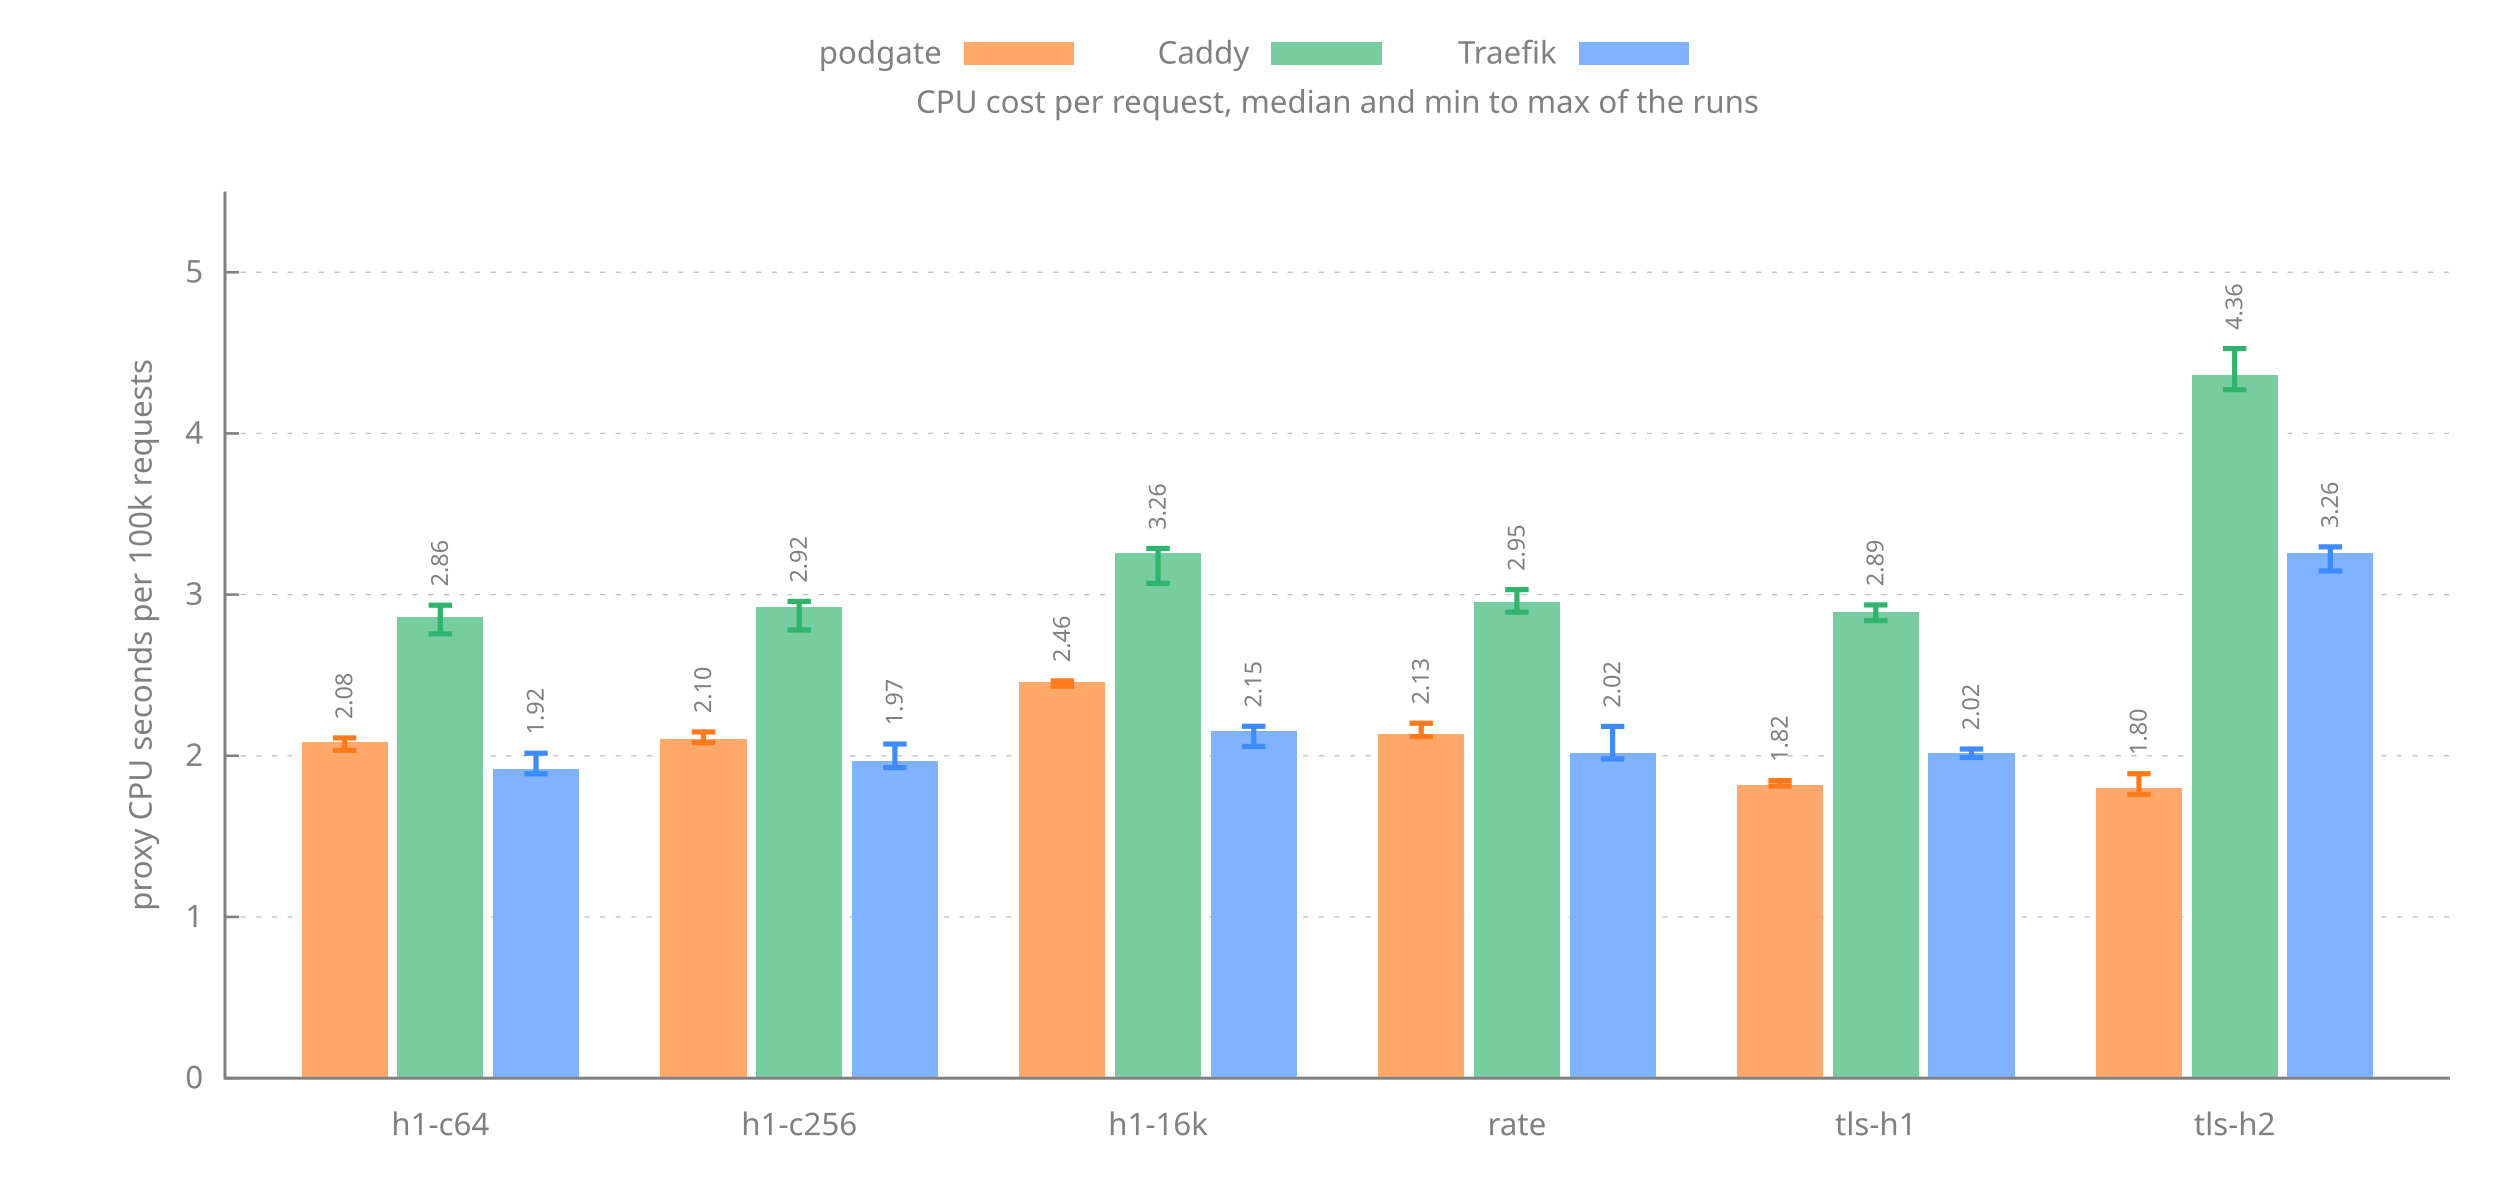
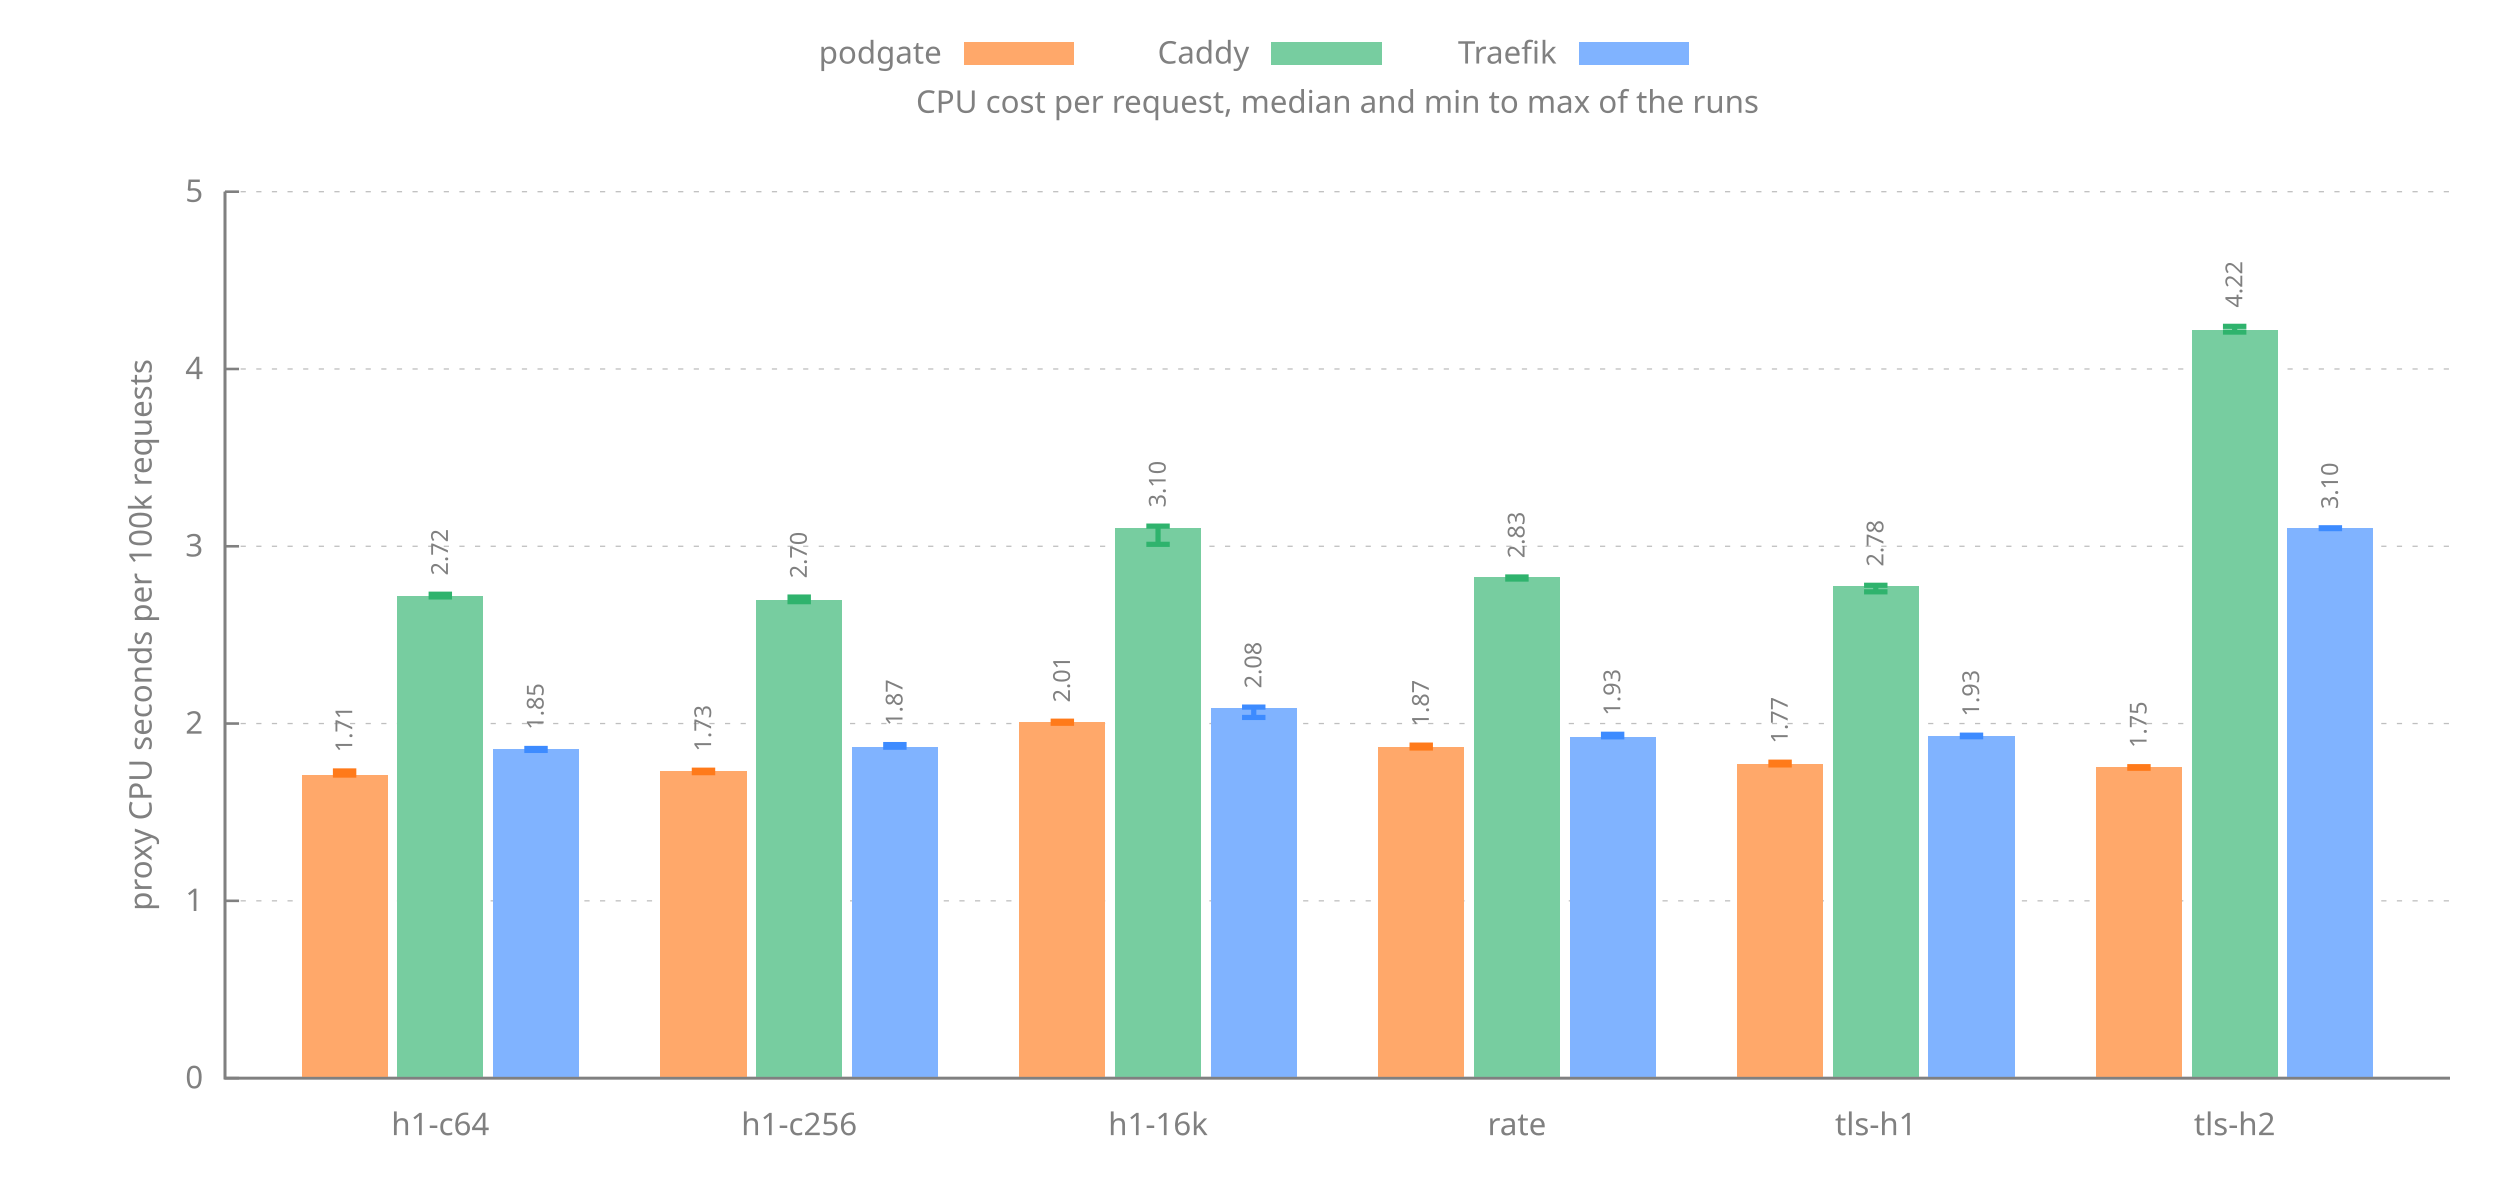
<svg xmlns="http://www.w3.org/2000/svg" xmlns:xlink="http://www.w3.org/1999/xlink" width="960" height="460" viewBox="0 0 960 460">
  <g id="gnuplot_canvas">
    <rect x="0" y="0" width="960" height="460" fill="none" />
    <defs>
      <circle id="gpDot" r="0.5" stroke-width="0.5" stroke="currentColor" />
      <path id="gpPt0" stroke-width="0.222" stroke="currentColor" d="M-1,0 h2 M0,-1 v2" />
      <path id="gpPt1" stroke-width="0.222" stroke="currentColor" d="M-1,-1 L1,1 M1,-1 L-1,1" />
      <path id="gpPt2" stroke-width="0.222" stroke="currentColor" d="M-1,0 L1,0 M0,-1 L0,1 M-1,-1 L1,1 M-1,1 L1,-1" />
      <rect id="gpPt3" stroke-width="0.222" stroke="currentColor" x="-1" y="-1" width="2" height="2" />
      <rect id="gpPt4" stroke-width="0.222" stroke="currentColor" fill="currentColor" x="-1" y="-1" width="2" height="2" />
      <circle id="gpPt5" stroke-width="0.222" stroke="currentColor" cx="0" cy="0" r="1" />
      <use xlink:href="#gpPt5" id="gpPt6" fill="currentColor" stroke="none" />
      <path id="gpPt7" stroke-width="0.222" stroke="currentColor" d="M0,-1.33 L-1.33,0.67 L1.33,0.67 z" />
      <use xlink:href="#gpPt7" id="gpPt8" fill="currentColor" stroke="none" />
      <use xlink:href="#gpPt7" id="gpPt9" stroke="currentColor" transform="rotate(180)" />
      <use xlink:href="#gpPt9" id="gpPt10" fill="currentColor" stroke="none" />
      <use xlink:href="#gpPt3" id="gpPt11" stroke="currentColor" transform="rotate(45)" />
      <use xlink:href="#gpPt11" id="gpPt12" fill="currentColor" stroke="none" />
      <path id="gpPt13" stroke-width="0.222" stroke="currentColor" d="M0,1.330 L1.265,0.411 L0.782,-1.067 L-0.782,-1.076 L-1.265,0.411 z" />
      <use xlink:href="#gpPt13" id="gpPt14" fill="currentColor" stroke="none" />
      <filter id="textbox" filterUnits="objectBoundingBox" x="0" y="0" height="1" width="1">
        <feFlood flood-color="white" flood-opacity="1" result="bgnd" />
        <feComposite in="SourceGraphic" in2="bgnd" operator="atop" />
      </filter>
      <filter id="greybox" filterUnits="objectBoundingBox" x="0" y="0" height="1" width="1">
        <feFlood flood-color="lightgrey" flood-opacity="1" result="grey" />
        <feComposite in="SourceGraphic" in2="grey" operator="atop" />
      </filter>
    </defs>
    <g fill="none" color="white" stroke="currentColor" stroke-width="1.00" stroke-linecap="butt" stroke-linejoin="miter">
</g>
    <g fill="none" color="black" stroke="currentColor" stroke-width="1.00" stroke-linecap="butt" stroke-linejoin="miter">
</g>
    <g fill="none" color="black" stroke="rgb(128, 128, 128)" stroke-width="0.50" stroke-linecap="butt" stroke-linejoin="miter">
</g>
    <g fill="none" color="gray" stroke="currentColor" stroke-width="0.50" stroke-linecap="butt" stroke-linejoin="miter">
      <path stroke="rgb(128, 128, 128)" stroke-dasharray="2,4" opacity="0.50" class="gridline" d="M86.40,414.00 L940.79,414.00  " />
    </g>
    <g fill="none" color="gray" stroke="rgb(128, 128, 128)" stroke-width="1.00" stroke-linecap="butt" stroke-linejoin="miter">
</g>
    <g fill="none" color="black" stroke="currentColor" stroke-width="1.00" stroke-linecap="butt" stroke-linejoin="miter">
      <path stroke="rgb(128, 128, 128)" d="M86.40,414.00 L91.80,414.00  " />
      <g transform="translate(78.01,417.90)" stroke="none" fill="rgb(128,128,128)" font-family="sans-serif" font-size="12.00" text-anchor="end">
        <text>
          <tspan font-family="sans-serif">0</tspan>
        </text>
      </g>
    </g>
    <g fill="none" color="black" stroke="currentColor" stroke-width="1.00" stroke-linecap="butt" stroke-linejoin="miter">
</g>
    <g fill="none" color="black" stroke="rgb(128, 128, 128)" stroke-width="0.50" stroke-linecap="butt" stroke-linejoin="miter">
</g>
    <g fill="none" color="gray" stroke="currentColor" stroke-width="0.50" stroke-linecap="butt" stroke-linejoin="miter">
-       <path stroke="rgb(128, 128, 128)" stroke-dasharray="2,4" opacity="0.50" class="gridline" d="M86.40,352.11 L940.79,352.11  " />
-     </g>
-     <g fill="none" color="gray" stroke="rgb(128, 128, 128)" stroke-width="1.00" stroke-linecap="butt" stroke-linejoin="miter">
- </g>
-     <g fill="none" color="black" stroke="currentColor" stroke-width="1.00" stroke-linecap="butt" stroke-linejoin="miter">
-       <path stroke="rgb(128, 128, 128)" d="M86.40,352.11 L91.80,352.11  " />
-       <g transform="translate(78.01,356.01)" stroke="none" fill="rgb(128,128,128)" font-family="sans-serif" font-size="12.00" text-anchor="end">
+       <path stroke="rgb(128, 128, 128)" stroke-dasharray="2,4" opacity="0.50" class="gridline" d="M86.40,345.92 L940.79,345.92  " />
+     </g>
+     <g fill="none" color="gray" stroke="rgb(128, 128, 128)" stroke-width="1.00" stroke-linecap="butt" stroke-linejoin="miter">
+ </g>
+     <g fill="none" color="black" stroke="currentColor" stroke-width="1.00" stroke-linecap="butt" stroke-linejoin="miter">
+       <path stroke="rgb(128, 128, 128)" d="M86.40,345.92 L91.80,345.92  " />
+       <g transform="translate(78.01,349.82)" stroke="none" fill="rgb(128,128,128)" font-family="sans-serif" font-size="12.00" text-anchor="end">
        <text>
          <tspan font-family="sans-serif">1</tspan>
        </text>
      </g>
    </g>
    <g fill="none" color="black" stroke="currentColor" stroke-width="1.00" stroke-linecap="butt" stroke-linejoin="miter">
</g>
    <g fill="none" color="black" stroke="rgb(128, 128, 128)" stroke-width="0.50" stroke-linecap="butt" stroke-linejoin="miter">
</g>
    <g fill="none" color="gray" stroke="currentColor" stroke-width="0.50" stroke-linecap="butt" stroke-linejoin="miter">
-       <path stroke="rgb(128, 128, 128)" stroke-dasharray="2,4" opacity="0.50" class="gridline" d="M86.40,290.22 L940.79,290.22  " />
-     </g>
-     <g fill="none" color="gray" stroke="rgb(128, 128, 128)" stroke-width="1.00" stroke-linecap="butt" stroke-linejoin="miter">
- </g>
-     <g fill="none" color="black" stroke="currentColor" stroke-width="1.00" stroke-linecap="butt" stroke-linejoin="miter">
-       <path stroke="rgb(128, 128, 128)" d="M86.40,290.22 L91.80,290.22  " />
-       <g transform="translate(78.01,294.12)" stroke="none" fill="rgb(128,128,128)" font-family="sans-serif" font-size="12.00" text-anchor="end">
+       <path stroke="rgb(128, 128, 128)" stroke-dasharray="2,4" opacity="0.50" class="gridline" d="M86.40,277.84 L940.79,277.84  " />
+     </g>
+     <g fill="none" color="gray" stroke="rgb(128, 128, 128)" stroke-width="1.00" stroke-linecap="butt" stroke-linejoin="miter">
+ </g>
+     <g fill="none" color="black" stroke="currentColor" stroke-width="1.00" stroke-linecap="butt" stroke-linejoin="miter">
+       <path stroke="rgb(128, 128, 128)" d="M86.40,277.84 L91.80,277.84  " />
+       <g transform="translate(78.01,281.74)" stroke="none" fill="rgb(128,128,128)" font-family="sans-serif" font-size="12.00" text-anchor="end">
        <text>
          <tspan font-family="sans-serif">2</tspan>
        </text>
      </g>
    </g>
    <g fill="none" color="black" stroke="currentColor" stroke-width="1.00" stroke-linecap="butt" stroke-linejoin="miter">
</g>
    <g fill="none" color="black" stroke="rgb(128, 128, 128)" stroke-width="0.50" stroke-linecap="butt" stroke-linejoin="miter">
</g>
    <g fill="none" color="gray" stroke="currentColor" stroke-width="0.50" stroke-linecap="butt" stroke-linejoin="miter">
-       <path stroke="rgb(128, 128, 128)" stroke-dasharray="2,4" opacity="0.50" class="gridline" d="M86.40,228.33 L940.79,228.33  " />
-     </g>
-     <g fill="none" color="gray" stroke="rgb(128, 128, 128)" stroke-width="1.00" stroke-linecap="butt" stroke-linejoin="miter">
- </g>
-     <g fill="none" color="black" stroke="currentColor" stroke-width="1.00" stroke-linecap="butt" stroke-linejoin="miter">
-       <path stroke="rgb(128, 128, 128)" d="M86.40,228.33 L91.80,228.33  " />
-       <g transform="translate(78.01,232.23)" stroke="none" fill="rgb(128,128,128)" font-family="sans-serif" font-size="12.00" text-anchor="end">
+       <path stroke="rgb(128, 128, 128)" stroke-dasharray="2,4" opacity="0.50" class="gridline" d="M86.40,209.77 L940.79,209.77  " />
+     </g>
+     <g fill="none" color="gray" stroke="rgb(128, 128, 128)" stroke-width="1.00" stroke-linecap="butt" stroke-linejoin="miter">
+ </g>
+     <g fill="none" color="black" stroke="currentColor" stroke-width="1.00" stroke-linecap="butt" stroke-linejoin="miter">
+       <path stroke="rgb(128, 128, 128)" d="M86.40,209.77 L91.80,209.77  " />
+       <g transform="translate(78.01,213.67)" stroke="none" fill="rgb(128,128,128)" font-family="sans-serif" font-size="12.00" text-anchor="end">
        <text>
          <tspan font-family="sans-serif">3</tspan>
        </text>
      </g>
    </g>
    <g fill="none" color="black" stroke="currentColor" stroke-width="1.00" stroke-linecap="butt" stroke-linejoin="miter">
</g>
    <g fill="none" color="black" stroke="rgb(128, 128, 128)" stroke-width="0.50" stroke-linecap="butt" stroke-linejoin="miter">
</g>
    <g fill="none" color="gray" stroke="currentColor" stroke-width="0.50" stroke-linecap="butt" stroke-linejoin="miter">
-       <path stroke="rgb(128, 128, 128)" stroke-dasharray="2,4" opacity="0.50" class="gridline" d="M86.40,166.44 L940.79,166.44  " />
-     </g>
-     <g fill="none" color="gray" stroke="rgb(128, 128, 128)" stroke-width="1.00" stroke-linecap="butt" stroke-linejoin="miter">
- </g>
-     <g fill="none" color="black" stroke="currentColor" stroke-width="1.00" stroke-linecap="butt" stroke-linejoin="miter">
-       <path stroke="rgb(128, 128, 128)" d="M86.40,166.44 L91.80,166.44  " />
-       <g transform="translate(78.01,170.34)" stroke="none" fill="rgb(128,128,128)" font-family="sans-serif" font-size="12.00" text-anchor="end">
+       <path stroke="rgb(128, 128, 128)" stroke-dasharray="2,4" opacity="0.50" class="gridline" d="M86.40,141.69 L940.79,141.69  " />
+     </g>
+     <g fill="none" color="gray" stroke="rgb(128, 128, 128)" stroke-width="1.00" stroke-linecap="butt" stroke-linejoin="miter">
+ </g>
+     <g fill="none" color="black" stroke="currentColor" stroke-width="1.00" stroke-linecap="butt" stroke-linejoin="miter">
+       <path stroke="rgb(128, 128, 128)" d="M86.40,141.69 L91.80,141.69  " />
+       <g transform="translate(78.01,145.59)" stroke="none" fill="rgb(128,128,128)" font-family="sans-serif" font-size="12.00" text-anchor="end">
        <text>
          <tspan font-family="sans-serif">4</tspan>
        </text>
      </g>
    </g>
    <g fill="none" color="black" stroke="currentColor" stroke-width="1.00" stroke-linecap="butt" stroke-linejoin="miter">
</g>
    <g fill="none" color="black" stroke="rgb(128, 128, 128)" stroke-width="0.50" stroke-linecap="butt" stroke-linejoin="miter">
</g>
    <g fill="none" color="gray" stroke="currentColor" stroke-width="0.50" stroke-linecap="butt" stroke-linejoin="miter">
-       <path stroke="rgb(128, 128, 128)" stroke-dasharray="2,4" opacity="0.50" class="gridline" d="M86.40,104.55 L940.79,104.55  " />
-     </g>
-     <g fill="none" color="gray" stroke="rgb(128, 128, 128)" stroke-width="1.00" stroke-linecap="butt" stroke-linejoin="miter">
- </g>
-     <g fill="none" color="black" stroke="currentColor" stroke-width="1.00" stroke-linecap="butt" stroke-linejoin="miter">
-       <path stroke="rgb(128, 128, 128)" d="M86.40,104.55 L91.80,104.55  " />
-       <g transform="translate(78.01,108.45)" stroke="none" fill="rgb(128,128,128)" font-family="sans-serif" font-size="12.00" text-anchor="end">
+       <path stroke="rgb(128, 128, 128)" stroke-dasharray="2,4" opacity="0.50" class="gridline" d="M86.40,73.61 L940.79,73.61  " />
+     </g>
+     <g fill="none" color="gray" stroke="rgb(128, 128, 128)" stroke-width="1.00" stroke-linecap="butt" stroke-linejoin="miter">
+ </g>
+     <g fill="none" color="black" stroke="currentColor" stroke-width="1.00" stroke-linecap="butt" stroke-linejoin="miter">
+       <path stroke="rgb(128, 128, 128)" d="M86.40,73.61 L91.80,73.61  " />
+       <g transform="translate(78.01,77.51)" stroke="none" fill="rgb(128,128,128)" font-family="sans-serif" font-size="12.00" text-anchor="end">
        <text>
          <tspan font-family="sans-serif">5</tspan>
        </text>
      </g>
    </g>
    <g fill="none" color="black" stroke="currentColor" stroke-width="1.00" stroke-linecap="butt" stroke-linejoin="miter">
      <path stroke="rgb(128, 128, 128)" d="M169.08,414.00 L169.08,408.60  " />
      <g transform="translate(169.08,435.90)" stroke="none" fill="rgb(128,128,128)" font-family="sans-serif" font-size="12.00" text-anchor="middle">
        <text>
          <tspan font-family="sans-serif">h1-c64</tspan>
        </text>
      </g>
    </g>
    <g fill="none" color="black" stroke="currentColor" stroke-width="1.00" stroke-linecap="butt" stroke-linejoin="miter">
      <path stroke="rgb(128, 128, 128)" d="M306.89,414.00 L306.89,408.60  " />
      <g transform="translate(306.89,435.90)" stroke="none" fill="rgb(128,128,128)" font-family="sans-serif" font-size="12.00" text-anchor="middle">
        <text>
          <tspan font-family="sans-serif">h1-c256</tspan>
        </text>
      </g>
    </g>
    <g fill="none" color="black" stroke="currentColor" stroke-width="1.00" stroke-linecap="butt" stroke-linejoin="miter">
      <path stroke="rgb(128, 128, 128)" d="M444.69,414.00 L444.69,408.60  " />
      <g transform="translate(444.69,435.90)" stroke="none" fill="rgb(128,128,128)" font-family="sans-serif" font-size="12.00" text-anchor="middle">
        <text>
          <tspan font-family="sans-serif">h1-16k</tspan>
        </text>
      </g>
    </g>
    <g fill="none" color="black" stroke="currentColor" stroke-width="1.00" stroke-linecap="butt" stroke-linejoin="miter">
      <path stroke="rgb(128, 128, 128)" d="M582.50,414.00 L582.50,408.60  " />
      <g transform="translate(582.50,435.90)" stroke="none" fill="rgb(128,128,128)" font-family="sans-serif" font-size="12.00" text-anchor="middle">
        <text>
          <tspan font-family="sans-serif">rate</tspan>
        </text>
      </g>
    </g>
    <g fill="none" color="black" stroke="currentColor" stroke-width="1.00" stroke-linecap="butt" stroke-linejoin="miter">
      <path stroke="rgb(128, 128, 128)" d="M720.30,414.00 L720.30,408.60  " />
      <g transform="translate(720.30,435.90)" stroke="none" fill="rgb(128,128,128)" font-family="sans-serif" font-size="12.00" text-anchor="middle">
        <text>
          <tspan font-family="sans-serif">tls-h1</tspan>
        </text>
      </g>
    </g>
    <g fill="none" color="black" stroke="currentColor" stroke-width="1.00" stroke-linecap="butt" stroke-linejoin="miter">
      <path stroke="rgb(128, 128, 128)" d="M858.11,414.00 L858.11,408.60  " />
      <g transform="translate(858.11,435.90)" stroke="none" fill="rgb(128,128,128)" font-family="sans-serif" font-size="12.00" text-anchor="middle">
        <text>
          <tspan font-family="sans-serif">tls-h2</tspan>
        </text>
      </g>
    </g>
    <g fill="none" color="black" stroke="currentColor" stroke-width="1.00" stroke-linecap="butt" stroke-linejoin="miter">
</g>
    <g fill="none" color="black" stroke="currentColor" stroke-width="1.00" stroke-linecap="butt" stroke-linejoin="miter">
      <path stroke="rgb(128, 128, 128)" d="M86.40,73.61 L86.40,414.00 L940.79,414.00 M940.79,73.61 M86.40,73.61  " />
    </g>
    <g fill="none" color="black" stroke="currentColor" stroke-width="1.00" stroke-linecap="butt" stroke-linejoin="miter">
</g>
    <g id="gnuplot_plot_1">
      <g fill="none" color="black" stroke="currentColor" stroke-width="1.00" stroke-linecap="butt" stroke-linejoin="miter">
        <g transform="translate(361.63,24.41)" stroke="none" fill="rgb(128,128,128)" font-family="sans-serif" font-size="12.00" text-anchor="end">
          <text>
            <tspan font-family="sans-serif">podgate</tspan>
          </text>
        </g>
      </g>
      <g fill="none" color="black" stroke="currentColor" stroke-width="1.00" stroke-linecap="butt" stroke-linejoin="miter">
        <g stroke="none" shape-rendering="crispEdges">
          <polygon fill="rgb(255, 168, 106)" points="370.02,25.01 412.58,25.01 412.58,16.01 370.02,16.01 " />
-           <polygon fill="rgb(255, 168, 106)" points="115.80,414.00 148.88,414.00 148.88,285.07 115.80,285.07 " />
-           <polygon fill="rgb(255, 168, 106)" points="253.60,414.00 286.69,414.00 286.69,283.96 253.60,283.96 " />
-           <polygon fill="rgb(255, 168, 106)" points="391.41,414.00 424.49,414.00 424.49,261.86 391.41,261.86 " />
-           <polygon fill="rgb(255, 168, 106)" points="529.21,414.00 562.30,414.00 562.30,281.99 529.21,281.99 " />
-           <polygon fill="rgb(255, 168, 106)" points="667.02,414.00 700.10,414.00 700.10,301.31 667.02,301.31 " />
-           <polygon fill="rgb(255, 168, 106)" points="804.82,414.00 837.91,414.00 837.91,302.41 804.82,302.41 " />
+           <polygon fill="rgb(255, 168, 106)" points="115.80,414.00 148.88,414.00 148.88,297.58 115.80,297.58 " />
+           <polygon fill="rgb(255, 168, 106)" points="253.60,414.00 286.69,414.00 286.69,296.14 253.60,296.14 " />
+           <polygon fill="rgb(255, 168, 106)" points="391.41,414.00 424.49,414.00 424.49,277.43 391.41,277.43 " />
+           <polygon fill="rgb(255, 168, 106)" points="529.21,414.00 562.30,414.00 562.30,287.01 529.21,287.01 " />
+           <polygon fill="rgb(255, 168, 106)" points="667.02,414.00 700.10,414.00 700.10,293.36 667.02,293.36 " />
+           <polygon fill="rgb(255, 168, 106)" points="804.82,414.00 837.91,414.00 837.91,294.61 804.82,294.61 " />
        </g>
      </g>
    </g>
    <g id="gnuplot_plot_2">
      <g fill="none" color="black" stroke="currentColor" stroke-width="1.00" stroke-linecap="butt" stroke-linejoin="miter">
        <g transform="translate(479.70,24.41)" stroke="none" fill="rgb(128,128,128)" font-family="sans-serif" font-size="12.00" text-anchor="end">
          <text>
            <tspan font-family="sans-serif">Caddy</tspan>
          </text>
        </g>
      </g>
      <g fill="none" color="black" stroke="currentColor" stroke-width="1.00" stroke-linecap="butt" stroke-linejoin="miter">
        <g stroke="none" shape-rendering="crispEdges">
          <polygon fill="rgb(119, 205, 160)" points="488.09,25.01 530.65,25.01 530.65,16.01 488.09,16.01 " />
-           <polygon fill="rgb(119, 205, 160)" points="152.55,414.00 185.63,414.00 185.63,237.06 152.55,237.06 " />
-           <polygon fill="rgb(119, 205, 160)" points="290.35,414.00 323.43,414.00 323.43,233.17 290.35,233.17 " />
-           <polygon fill="rgb(119, 205, 160)" points="428.16,414.00 461.24,414.00 461.24,212.17 428.16,212.17 " />
-           <polygon fill="rgb(119, 205, 160)" points="565.96,414.00 599.04,414.00 599.04,231.20 565.96,231.20 " />
-           <polygon fill="rgb(119, 205, 160)" points="703.77,414.00 736.85,414.00 736.85,235.09 703.77,235.09 " />
-           <polygon fill="rgb(119, 205, 160)" points="841.57,414.00 874.65,414.00 874.65,143.86 841.57,143.86 " />
+           <polygon fill="rgb(119, 205, 160)" points="152.55,414.00 185.63,414.00 185.63,228.98 152.55,228.98 " />
+           <polygon fill="rgb(119, 205, 160)" points="290.35,414.00 323.43,414.00 323.43,230.40 290.35,230.40 " />
+           <polygon fill="rgb(119, 205, 160)" points="428.16,414.00 461.24,414.00 461.24,202.73 428.16,202.73 " />
+           <polygon fill="rgb(119, 205, 160)" points="565.96,414.00 599.04,414.00 599.04,221.60 565.96,221.60 " />
+           <polygon fill="rgb(119, 205, 160)" points="703.77,414.00 736.85,414.00 736.85,224.99 703.77,224.99 " />
+           <polygon fill="rgb(119, 205, 160)" points="841.57,414.00 874.65,414.00 874.65,126.89 841.57,126.89 " />
        </g>
      </g>
    </g>
    <g id="gnuplot_plot_3">
      <g fill="none" color="black" stroke="currentColor" stroke-width="1.00" stroke-linecap="butt" stroke-linejoin="miter">
        <g transform="translate(597.77,24.41)" stroke="none" fill="rgb(128,128,128)" font-family="sans-serif" font-size="12.00" text-anchor="end">
          <text>
            <tspan font-family="sans-serif">Traefik</tspan>
          </text>
        </g>
      </g>
      <g fill="none" color="black" stroke="currentColor" stroke-width="1.00" stroke-linecap="butt" stroke-linejoin="miter">
        <g stroke="none" shape-rendering="crispEdges">
          <polygon fill="rgb(128, 179, 255)" points="606.16,25.01 648.72,25.01 648.72,16.01 606.16,16.01 " />
-           <polygon fill="rgb(128, 179, 255)" points="189.29,414.00 222.38,414.00 222.38,295.35 189.29,295.35 " />
-           <polygon fill="rgb(128, 179, 255)" points="327.10,414.00 360.18,414.00 360.18,292.21 327.10,292.21 " />
-           <polygon fill="rgb(128, 179, 255)" points="464.90,414.00 497.99,414.00 497.99,280.62 464.90,280.62 " />
-           <polygon fill="rgb(128, 179, 255)" points="602.71,414.00 635.79,414.00 635.79,289.20 602.71,289.20 " />
-           <polygon fill="rgb(128, 179, 255)" points="740.51,414.00 773.60,414.00 773.60,289.26 740.51,289.26 " />
-           <polygon fill="rgb(128, 179, 255)" points="878.32,414.00 911.40,414.00 911.40,212.42 878.32,212.42 " />
+           <polygon fill="rgb(128, 179, 255)" points="189.29,414.00 222.38,414.00 222.38,287.73 189.29,287.73 " />
+           <polygon fill="rgb(128, 179, 255)" points="327.10,414.00 360.18,414.00 360.18,286.71 327.10,286.71 " />
+           <polygon fill="rgb(128, 179, 255)" points="464.90,414.00 497.99,414.00 497.99,272.05 464.90,272.05 " />
+           <polygon fill="rgb(128, 179, 255)" points="602.71,414.00 635.79,414.00 635.79,282.83 602.71,282.83 " />
+           <polygon fill="rgb(128, 179, 255)" points="740.51,414.00 773.60,414.00 773.60,282.68 740.51,282.68 " />
+           <polygon fill="rgb(128, 179, 255)" points="878.32,414.00 911.40,414.00 911.40,202.68 878.32,202.68 " />
        </g>
      </g>
    </g>
    <g id="gnuplot_plot_4" fill="none">
      <g fill="none" color="white" stroke="rgb( 61, 139, 255)" stroke-width="2.00" stroke-linecap="butt" stroke-linejoin="miter">
</g>
      <g fill="none" color="black" stroke="currentColor" stroke-width="2.00" stroke-linecap="butt" stroke-linejoin="miter">
-         <path stroke="rgb(255, 122,  26)" d="M132.33,288.13 L132.33,283.37 M127.83,288.13 L136.83,288.13 M127.83,283.37 L136.83,283.37 M270.14,285.22 L270.14,281.06   M265.64,285.22 L274.64,285.22 M265.64,281.06 L274.64,281.06 M407.94,263.49 L407.94,261.46 M403.44,263.49 L412.44,263.49   M403.44,261.46 L412.44,261.46 M545.75,282.86 L545.75,277.71 M541.25,282.86 L550.25,282.86 M541.25,277.71 L550.25,277.71   M683.55,301.86 L683.55,299.76 M679.05,301.86 L688.05,301.86 M679.05,299.76 L688.05,299.76 M821.36,305.03 L821.36,297.12   M816.86,305.03 L825.86,305.03 M816.86,297.12 L825.86,297.12  " />
-       </g>
-       <g fill="none" color="black" stroke="currentColor" stroke-width="2.00" stroke-linecap="butt" stroke-linejoin="miter">
-         <use xlink:href="#gpDot" x="132.33" y="285.08" color="rgb(255, 122,  26)" />
-         <use xlink:href="#gpDot" x="270.14" y="283.97" color="rgb(255, 122,  26)" />
-         <use xlink:href="#gpDot" x="407.94" y="261.87" color="rgb(255, 122,  26)" />
-         <use xlink:href="#gpDot" x="545.75" y="282.00" color="rgb(255, 122,  26)" />
-         <use xlink:href="#gpDot" x="683.55" y="301.32" color="rgb(255, 122,  26)" />
-         <use xlink:href="#gpDot" x="821.36" y="302.42" color="rgb(255, 122,  26)" />
+         <path stroke="rgb(255, 122,  26)" d="M132.33,297.62 L132.33,296.05 M127.83,297.62 L136.83,297.62 M127.83,296.05 L136.83,296.05 M270.14,296.70 L270.14,295.76   M265.64,296.70 L274.64,296.70 M265.64,295.76 L274.64,295.76 M407.94,277.73 L407.94,276.94 M403.44,277.73 L412.44,277.73   M403.44,276.94 L412.44,276.94 M545.75,287.23 L545.75,286.13 M541.25,287.23 L550.25,287.23 M541.25,286.13 L550.25,286.13   M683.55,293.73 L683.55,292.68 M679.05,293.73 L688.05,293.73 M679.05,292.68 L688.05,292.68 M821.36,295.01 L821.36,294.41   M816.86,295.01 L825.86,295.01 M816.86,294.41 L825.86,294.41  " />
+       </g>
+       <g fill="none" color="black" stroke="currentColor" stroke-width="2.00" stroke-linecap="butt" stroke-linejoin="miter">
+         <use xlink:href="#gpDot" x="132.33" y="297.59" color="rgb(255, 122,  26)" />
+         <use xlink:href="#gpDot" x="270.14" y="296.15" color="rgb(255, 122,  26)" />
+         <use xlink:href="#gpDot" x="407.94" y="277.44" color="rgb(255, 122,  26)" />
+         <use xlink:href="#gpDot" x="545.75" y="287.02" color="rgb(255, 122,  26)" />
+         <use xlink:href="#gpDot" x="683.55" y="293.37" color="rgb(255, 122,  26)" />
+         <use xlink:href="#gpDot" x="821.36" y="294.62" color="rgb(255, 122,  26)" />
      </g>
    </g>
    <g id="gnuplot_plot_5" fill="none">
      <g fill="none" color="black" stroke="currentColor" stroke-width="2.00" stroke-linecap="butt" stroke-linejoin="miter">
-         <path stroke="rgb( 47, 179, 109)" d="M169.08,243.40 L169.08,232.40 M164.58,243.40 L173.58,243.40 M164.58,232.40 L173.58,232.40 M306.89,241.94 L306.89,230.95   M302.39,241.94 L311.39,241.94 M302.39,230.95 L311.39,230.95 M444.69,224.03 L444.69,210.62 M440.19,224.03 L449.19,224.03   M440.19,210.62 L449.19,210.62 M582.50,235.09 L582.50,226.42 M578.00,235.09 L587.00,235.09 M578.00,226.42 L587.00,226.42   M720.30,238.30 L720.30,232.29 M715.80,238.30 L724.80,238.30 M715.80,232.29 L724.80,232.29 M858.11,149.64 L858.11,133.86   M853.61,149.64 L862.61,149.64 M853.61,133.86 L862.61,133.86  " />
-       </g>
-       <g fill="none" color="black" stroke="currentColor" stroke-width="2.00" stroke-linecap="butt" stroke-linejoin="miter">
-         <use xlink:href="#gpDot" x="169.08" y="237.07" color="rgb( 47, 179, 109)" />
-         <use xlink:href="#gpDot" x="306.89" y="233.18" color="rgb( 47, 179, 109)" />
-         <use xlink:href="#gpDot" x="444.69" y="212.18" color="rgb( 47, 179, 109)" />
-         <use xlink:href="#gpDot" x="582.50" y="231.21" color="rgb( 47, 179, 109)" />
-         <use xlink:href="#gpDot" x="720.30" y="235.10" color="rgb( 47, 179, 109)" />
-         <use xlink:href="#gpDot" x="858.11" y="143.87" color="rgb( 47, 179, 109)" />
+         <path stroke="rgb( 47, 179, 109)" d="M169.08,229.22 L169.08,228.18 M164.58,229.22 L173.58,229.22 M164.58,228.18 L173.58,228.18 M306.89,231.04 L306.89,229.27   M302.39,231.04 L311.39,231.04 M302.39,229.27 L311.39,229.27 M444.69,209.02 L444.69,202.03 M440.19,209.02 L449.19,209.02   M440.19,202.03 L449.19,202.03 M582.50,222.35 L582.50,221.56 M578.00,222.35 L587.00,222.35 M578.00,221.56 L587.00,221.56   M720.30,227.26 L720.30,224.75 M715.80,227.26 L724.80,227.26 M715.80,224.75 L724.80,224.75 M858.11,127.52 L858.11,125.31   M853.61,127.52 L862.61,127.52 M853.61,125.31 L862.61,125.31  " />
+       </g>
+       <g fill="none" color="black" stroke="currentColor" stroke-width="2.00" stroke-linecap="butt" stroke-linejoin="miter">
+         <use xlink:href="#gpDot" x="169.08" y="228.99" color="rgb( 47, 179, 109)" />
+         <use xlink:href="#gpDot" x="306.89" y="230.41" color="rgb( 47, 179, 109)" />
+         <use xlink:href="#gpDot" x="444.69" y="202.74" color="rgb( 47, 179, 109)" />
+         <use xlink:href="#gpDot" x="582.50" y="221.61" color="rgb( 47, 179, 109)" />
+         <use xlink:href="#gpDot" x="720.30" y="225.00" color="rgb( 47, 179, 109)" />
+         <use xlink:href="#gpDot" x="858.11" y="126.90" color="rgb( 47, 179, 109)" />
      </g>
    </g>
    <g id="gnuplot_plot_6" fill="none">
      <g fill="none" color="black" stroke="currentColor" stroke-width="2.00" stroke-linecap="butt" stroke-linejoin="miter">
-         <path stroke="rgb( 61, 139, 255)" d="M205.83,297.12 L205.83,289.23 M201.33,297.12 L210.33,297.12 M201.33,289.23 L210.33,289.23 M343.64,294.75 L343.64,285.71   M339.14,294.75 L348.14,294.75 M339.14,285.71 L348.14,285.71 M481.44,286.62 L481.44,278.90 M476.94,286.62 L485.94,286.62   M476.94,278.90 L485.94,278.90 M619.25,291.42 L619.25,278.94 M614.75,291.42 L623.75,291.42 M614.75,278.94 L623.75,278.94   M757.05,290.88 L757.05,287.63 M752.55,290.88 L761.55,290.88 M752.55,287.63 L761.55,287.63 M894.86,219.25 L894.86,210.00   M890.36,219.25 L899.36,219.25 M890.36,210.00 L899.36,210.00  " />
-       </g>
-       <g fill="none" color="black" stroke="currentColor" stroke-width="2.00" stroke-linecap="butt" stroke-linejoin="miter">
-         <use xlink:href="#gpDot" x="205.83" y="295.36" color="rgb( 61, 139, 255)" />
-         <use xlink:href="#gpDot" x="343.64" y="292.22" color="rgb( 61, 139, 255)" />
-         <use xlink:href="#gpDot" x="481.44" y="280.63" color="rgb( 61, 139, 255)" />
-         <use xlink:href="#gpDot" x="619.25" y="289.21" color="rgb( 61, 139, 255)" />
-         <use xlink:href="#gpDot" x="757.05" y="289.27" color="rgb( 61, 139, 255)" />
-         <use xlink:href="#gpDot" x="894.86" y="212.43" color="rgb( 61, 139, 255)" />
+         <path stroke="rgb( 61, 139, 255)" d="M205.83,288.16 L205.83,287.41 M201.33,288.16 L210.33,288.16 M201.33,287.41 L210.33,287.41 M343.64,286.93 L343.64,285.92   M339.14,286.93 L348.14,286.93 M339.14,285.92 L348.14,285.92 M481.44,275.50 L481.44,271.53 M476.94,275.50 L485.94,275.50   M476.94,271.53 L485.94,271.53 M619.25,282.94 L619.25,281.96 M614.75,282.94 L623.75,282.94 M614.75,281.96 L623.75,281.96   M757.05,282.90 L757.05,282.31 M752.55,282.90 L761.55,282.90 M752.55,282.31 L761.55,282.31 M894.86,202.98 L894.86,202.67   M890.36,202.98 L899.36,202.98 M890.36,202.67 L899.36,202.67  " />
+       </g>
+       <g fill="none" color="black" stroke="currentColor" stroke-width="2.00" stroke-linecap="butt" stroke-linejoin="miter">
+         <use xlink:href="#gpDot" x="205.83" y="287.74" color="rgb( 61, 139, 255)" />
+         <use xlink:href="#gpDot" x="343.64" y="286.72" color="rgb( 61, 139, 255)" />
+         <use xlink:href="#gpDot" x="481.44" y="272.06" color="rgb( 61, 139, 255)" />
+         <use xlink:href="#gpDot" x="619.25" y="282.84" color="rgb( 61, 139, 255)" />
+         <use xlink:href="#gpDot" x="757.05" y="282.69" color="rgb( 61, 139, 255)" />
+         <use xlink:href="#gpDot" x="894.86" y="202.69" color="rgb( 61, 139, 255)" />
      </g>
    </g>
    <g id="gnuplot_plot_7" fill="none">
      <g fill="none" color="white" stroke="rgb( 61, 139, 255)" stroke-width="1.00" stroke-linecap="butt" stroke-linejoin="miter">
</g>
      <g fill="none" color="black" stroke="currentColor" stroke-width="1.00" stroke-linecap="butt" stroke-linejoin="miter">
-         <g transform="translate(135.25,276.17) rotate(-90.00)" stroke="none" fill="rgb(128,128,128)" font-family="sans-serif" font-size="9.00" text-anchor="start">
+         <g transform="translate(135.25,288.85) rotate(-90.00)" stroke="none" fill="rgb(128,128,128)" font-family="sans-serif" font-size="9.00" text-anchor="start">
+           <text>
+             <tspan font-family="sans-serif">1.71</tspan>
+           </text>
+         </g>
+         <g transform="translate(273.06,288.56) rotate(-90.00)" stroke="none" fill="rgb(128,128,128)" font-family="sans-serif" font-size="9.00" text-anchor="start">
+           <text>
+             <tspan font-family="sans-serif">1.73</tspan>
+           </text>
+         </g>
+         <g transform="translate(410.86,269.74) rotate(-90.00)" stroke="none" fill="rgb(128,128,128)" font-family="sans-serif" font-size="9.00" text-anchor="start">
+           <text>
+             <tspan font-family="sans-serif">2.01</tspan>
+           </text>
+         </g>
+         <g transform="translate(548.67,278.93) rotate(-90.00)" stroke="none" fill="rgb(128,128,128)" font-family="sans-serif" font-size="9.00" text-anchor="start">
+           <text>
+             <tspan font-family="sans-serif">1.87</tspan>
+           </text>
+         </g>
+         <g transform="translate(686.47,285.48) rotate(-90.00)" stroke="none" fill="rgb(128,128,128)" font-family="sans-serif" font-size="9.00" text-anchor="start">
+           <text>
+             <tspan font-family="sans-serif">1.77</tspan>
+           </text>
+         </g>
+         <g transform="translate(824.28,287.21) rotate(-90.00)" stroke="none" fill="rgb(128,128,128)" font-family="sans-serif" font-size="9.00" text-anchor="start">
+           <text>
+             <tspan font-family="sans-serif">1.75</tspan>
+           </text>
+         </g>
+       </g>
+     </g>
+     <g id="gnuplot_plot_8" fill="none">
+       <g fill="none" color="black" stroke="currentColor" stroke-width="1.00" stroke-linecap="butt" stroke-linejoin="miter">
+         <g transform="translate(172.00,220.98) rotate(-90.00)" stroke="none" fill="rgb(128,128,128)" font-family="sans-serif" font-size="9.00" text-anchor="start">
+           <text>
+             <tspan font-family="sans-serif">2.72</tspan>
+           </text>
+         </g>
+         <g transform="translate(309.81,222.07) rotate(-90.00)" stroke="none" fill="rgb(128,128,128)" font-family="sans-serif" font-size="9.00" text-anchor="start">
+           <text>
+             <tspan font-family="sans-serif">2.70</tspan>
+           </text>
+         </g>
+         <g transform="translate(447.61,194.83) rotate(-90.00)" stroke="none" fill="rgb(128,128,128)" font-family="sans-serif" font-size="9.00" text-anchor="start">
+           <text>
+             <tspan font-family="sans-serif">3.10</tspan>
+           </text>
+         </g>
+         <g transform="translate(585.42,214.36) rotate(-90.00)" stroke="none" fill="rgb(128,128,128)" font-family="sans-serif" font-size="9.00" text-anchor="start">
+           <text>
+             <tspan font-family="sans-serif">2.83</tspan>
+           </text>
+         </g>
+         <g transform="translate(723.22,217.55) rotate(-90.00)" stroke="none" fill="rgb(128,128,128)" font-family="sans-serif" font-size="9.00" text-anchor="start">
+           <text>
+             <tspan font-family="sans-serif">2.78</tspan>
+           </text>
+         </g>
+         <g transform="translate(861.03,118.11) rotate(-90.00)" stroke="none" fill="rgb(128,128,128)" font-family="sans-serif" font-size="9.00" text-anchor="start">
+           <text>
+             <tspan font-family="sans-serif">4.22</tspan>
+           </text>
+         </g>
+       </g>
+     </g>
+     <g id="gnuplot_plot_9" fill="none">
+       <g fill="none" color="black" stroke="currentColor" stroke-width="1.00" stroke-linecap="butt" stroke-linejoin="miter">
+         <g transform="translate(208.75,280.21) rotate(-90.00)" stroke="none" fill="rgb(128,128,128)" font-family="sans-serif" font-size="9.00" text-anchor="start">
+           <text>
+             <tspan font-family="sans-serif">1.85</tspan>
+           </text>
+         </g>
+         <g transform="translate(346.56,278.72) rotate(-90.00)" stroke="none" fill="rgb(128,128,128)" font-family="sans-serif" font-size="9.00" text-anchor="start">
+           <text>
+             <tspan font-family="sans-serif">1.87</tspan>
+           </text>
+         </g>
+         <g transform="translate(484.36,264.33) rotate(-90.00)" stroke="none" fill="rgb(128,128,128)" font-family="sans-serif" font-size="9.00" text-anchor="start">
          <text>
            <tspan font-family="sans-serif">2.08</tspan>
          </text>
        </g>
-         <g transform="translate(273.06,273.86) rotate(-90.00)" stroke="none" fill="rgb(128,128,128)" font-family="sans-serif" font-size="9.00" text-anchor="start">
-           <text>
-             <tspan font-family="sans-serif">2.10</tspan>
-           </text>
-         </g>
-         <g transform="translate(410.86,254.26) rotate(-90.00)" stroke="none" fill="rgb(128,128,128)" font-family="sans-serif" font-size="9.00" text-anchor="start">
-           <text>
-             <tspan font-family="sans-serif">2.46</tspan>
-           </text>
-         </g>
-         <g transform="translate(548.67,270.51) rotate(-90.00)" stroke="none" fill="rgb(128,128,128)" font-family="sans-serif" font-size="9.00" text-anchor="start">
-           <text>
-             <tspan font-family="sans-serif">2.13</tspan>
-           </text>
-         </g>
-         <g transform="translate(686.47,292.56) rotate(-90.00)" stroke="none" fill="rgb(128,128,128)" font-family="sans-serif" font-size="9.00" text-anchor="start">
-           <text>
-             <tspan font-family="sans-serif">1.82</tspan>
-           </text>
-         </g>
-         <g transform="translate(824.28,289.92) rotate(-90.00)" stroke="none" fill="rgb(128,128,128)" font-family="sans-serif" font-size="9.00" text-anchor="start">
-           <text>
-             <tspan font-family="sans-serif">1.80</tspan>
-           </text>
-         </g>
-       </g>
-     </g>
-     <g id="gnuplot_plot_8" fill="none">
-       <g fill="none" color="black" stroke="currentColor" stroke-width="1.00" stroke-linecap="butt" stroke-linejoin="miter">
-         <g transform="translate(172.00,225.20) rotate(-90.00)" stroke="none" fill="rgb(128,128,128)" font-family="sans-serif" font-size="9.00" text-anchor="start">
-           <text>
-             <tspan font-family="sans-serif">2.86</tspan>
-           </text>
-         </g>
-         <g transform="translate(309.81,223.75) rotate(-90.00)" stroke="none" fill="rgb(128,128,128)" font-family="sans-serif" font-size="9.00" text-anchor="start">
-           <text>
-             <tspan font-family="sans-serif">2.92</tspan>
-           </text>
-         </g>
-         <g transform="translate(447.61,203.42) rotate(-90.00)" stroke="none" fill="rgb(128,128,128)" font-family="sans-serif" font-size="9.00" text-anchor="start">
-           <text>
-             <tspan font-family="sans-serif">3.26</tspan>
-           </text>
-         </g>
-         <g transform="translate(585.42,219.22) rotate(-90.00)" stroke="none" fill="rgb(128,128,128)" font-family="sans-serif" font-size="9.00" text-anchor="start">
-           <text>
-             <tspan font-family="sans-serif">2.95</tspan>
-           </text>
-         </g>
-         <g transform="translate(723.22,225.09) rotate(-90.00)" stroke="none" fill="rgb(128,128,128)" font-family="sans-serif" font-size="9.00" text-anchor="start">
-           <text>
-             <tspan font-family="sans-serif">2.89</tspan>
-           </text>
-         </g>
-         <g transform="translate(861.03,126.66) rotate(-90.00)" stroke="none" fill="rgb(128,128,128)" font-family="sans-serif" font-size="9.00" text-anchor="start">
-           <text>
-             <tspan font-family="sans-serif">4.36</tspan>
-           </text>
-         </g>
-       </g>
-     </g>
-     <g id="gnuplot_plot_9" fill="none">
-       <g fill="none" color="black" stroke="currentColor" stroke-width="1.00" stroke-linecap="butt" stroke-linejoin="miter">
-         <g transform="translate(208.75,282.03) rotate(-90.00)" stroke="none" fill="rgb(128,128,128)" font-family="sans-serif" font-size="9.00" text-anchor="start">
-           <text>
-             <tspan font-family="sans-serif">1.92</tspan>
-           </text>
-         </g>
-         <g transform="translate(346.56,278.51) rotate(-90.00)" stroke="none" fill="rgb(128,128,128)" font-family="sans-serif" font-size="9.00" text-anchor="start">
-           <text>
-             <tspan font-family="sans-serif">1.97</tspan>
-           </text>
-         </g>
-         <g transform="translate(484.36,271.70) rotate(-90.00)" stroke="none" fill="rgb(128,128,128)" font-family="sans-serif" font-size="9.00" text-anchor="start">
-           <text>
-             <tspan font-family="sans-serif">2.15</tspan>
-           </text>
-         </g>
-         <g transform="translate(622.17,271.74) rotate(-90.00)" stroke="none" fill="rgb(128,128,128)" font-family="sans-serif" font-size="9.00" text-anchor="start">
-           <text>
-             <tspan font-family="sans-serif">2.02</tspan>
-           </text>
-         </g>
-         <g transform="translate(759.97,280.43) rotate(-90.00)" stroke="none" fill="rgb(128,128,128)" font-family="sans-serif" font-size="9.00" text-anchor="start">
-           <text>
-             <tspan font-family="sans-serif">2.02</tspan>
-           </text>
-         </g>
-         <g transform="translate(897.78,202.80) rotate(-90.00)" stroke="none" fill="rgb(128,128,128)" font-family="sans-serif" font-size="9.00" text-anchor="start">
-           <text>
-             <tspan font-family="sans-serif">3.26</tspan>
+         <g transform="translate(622.17,274.76) rotate(-90.00)" stroke="none" fill="rgb(128,128,128)" font-family="sans-serif" font-size="9.00" text-anchor="start">
+           <text>
+             <tspan font-family="sans-serif">1.93</tspan>
+           </text>
+         </g>
+         <g transform="translate(759.97,275.11) rotate(-90.00)" stroke="none" fill="rgb(128,128,128)" font-family="sans-serif" font-size="9.00" text-anchor="start">
+           <text>
+             <tspan font-family="sans-serif">1.93</tspan>
+           </text>
+         </g>
+         <g transform="translate(897.78,195.47) rotate(-90.00)" stroke="none" fill="rgb(128,128,128)" font-family="sans-serif" font-size="9.00" text-anchor="start">
+           <text>
+             <tspan font-family="sans-serif">3.10</tspan>
          </text>
        </g>
      </g>
    </g>
    <g fill="none" color="white" stroke="rgb(128, 128, 128)" stroke-width="2.00" stroke-linecap="butt" stroke-linejoin="miter">
</g>
    <g fill="none" color="black" stroke="currentColor" stroke-width="2.00" stroke-linecap="butt" stroke-linejoin="miter">
</g>
    <g fill="none" color="black" stroke="black" stroke-width="1.00" stroke-linecap="butt" stroke-linejoin="miter">
</g>
    <g fill="none" color="black" stroke="currentColor" stroke-width="1.00" stroke-linecap="butt" stroke-linejoin="miter">
      <path stroke="rgb(128, 128, 128)" d="M86.40,73.61 L86.40,414.00 L940.79,414.00 M940.79,73.61 M86.40,73.61  " />
      <g transform="translate(58.22,243.81) rotate(270.00)" stroke="none" fill="rgb(128,128,128)" font-family="sans-serif" font-size="12.00" text-anchor="middle">
        <text>
          <tspan font-family="sans-serif">proxy CPU seconds per 100k requests</tspan>
        </text>
      </g>
    </g>
    <g fill="none" color="black" stroke="currentColor" stroke-width="1.00" stroke-linecap="butt" stroke-linejoin="miter">
</g>
    <g fill="none" color="black" stroke="currentColor" stroke-width="1.00" stroke-linecap="butt" stroke-linejoin="miter">
      <g transform="translate(513.59,43.31)" stroke="none" fill="rgb(128,128,128)" font-family="sans-serif" font-size="12.00" text-anchor="middle">
        <text>
          <tspan font-family="sans-serif">CPU cost per request, median and min to max of the runs</tspan>
        </text>
      </g>
    </g>
    <g fill="none" color="black" stroke="currentColor" stroke-width="1.00" stroke-linecap="butt" stroke-linejoin="miter">
</g>
  </g>
</svg>
